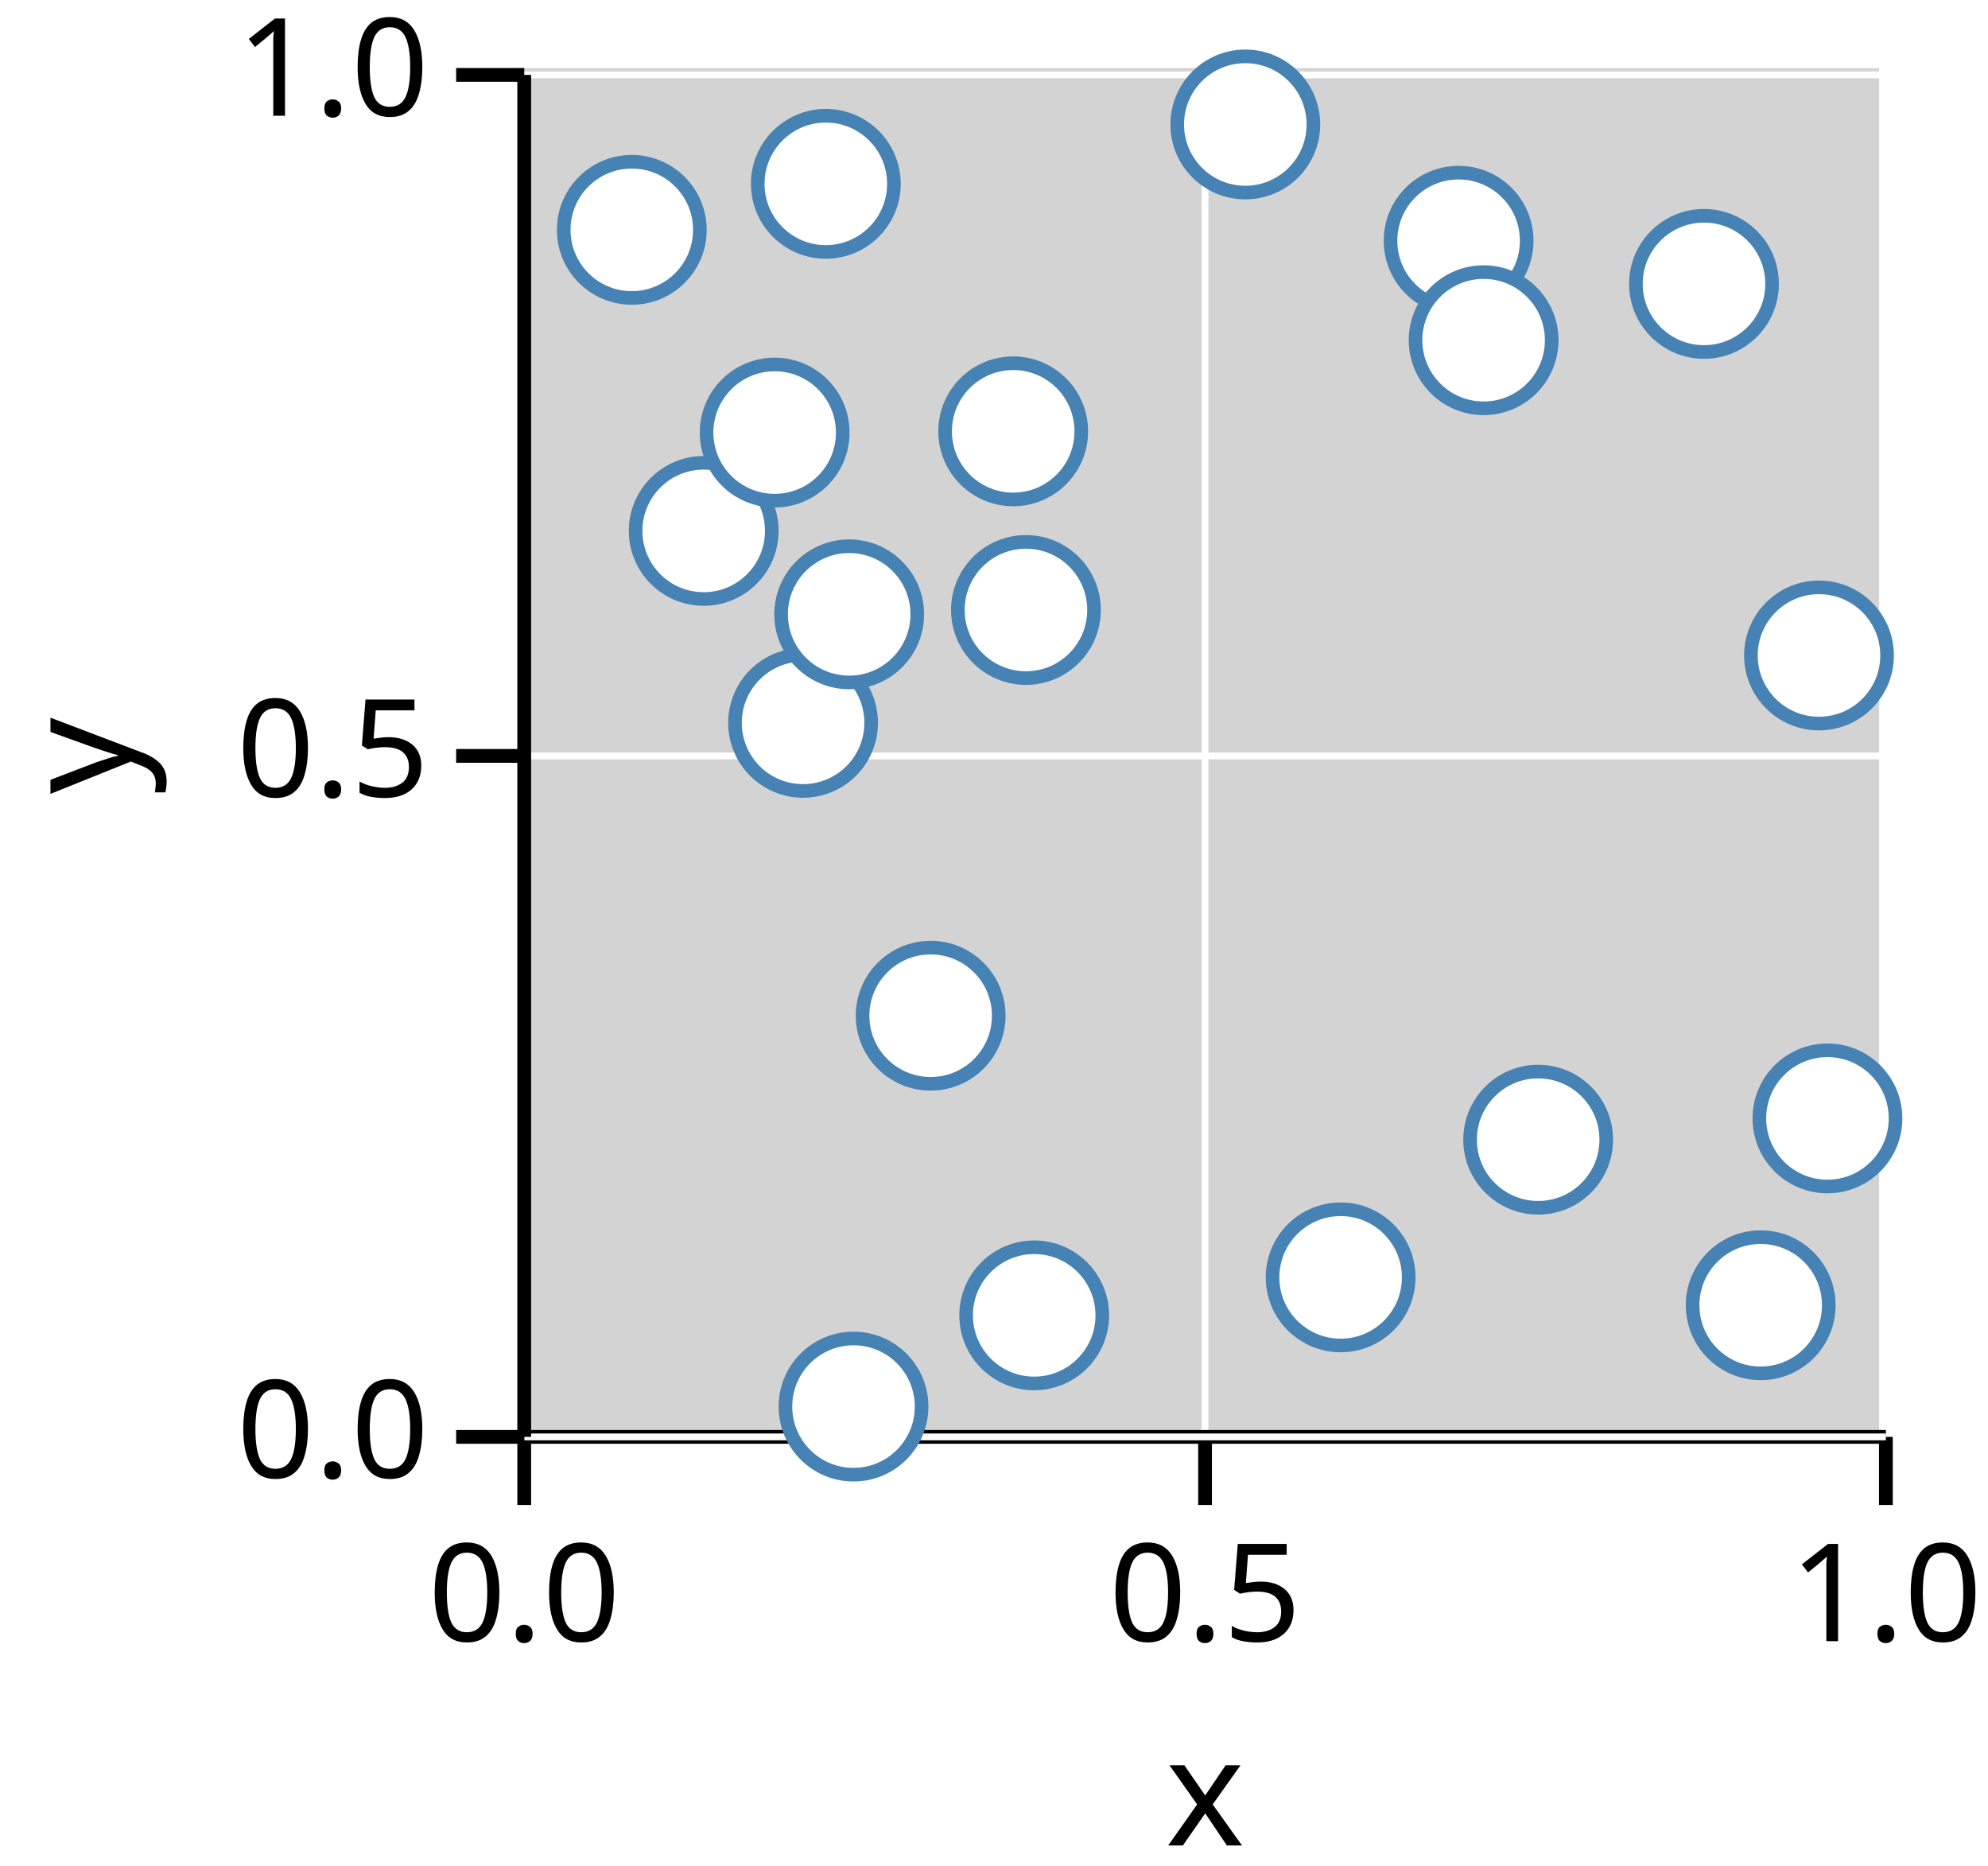
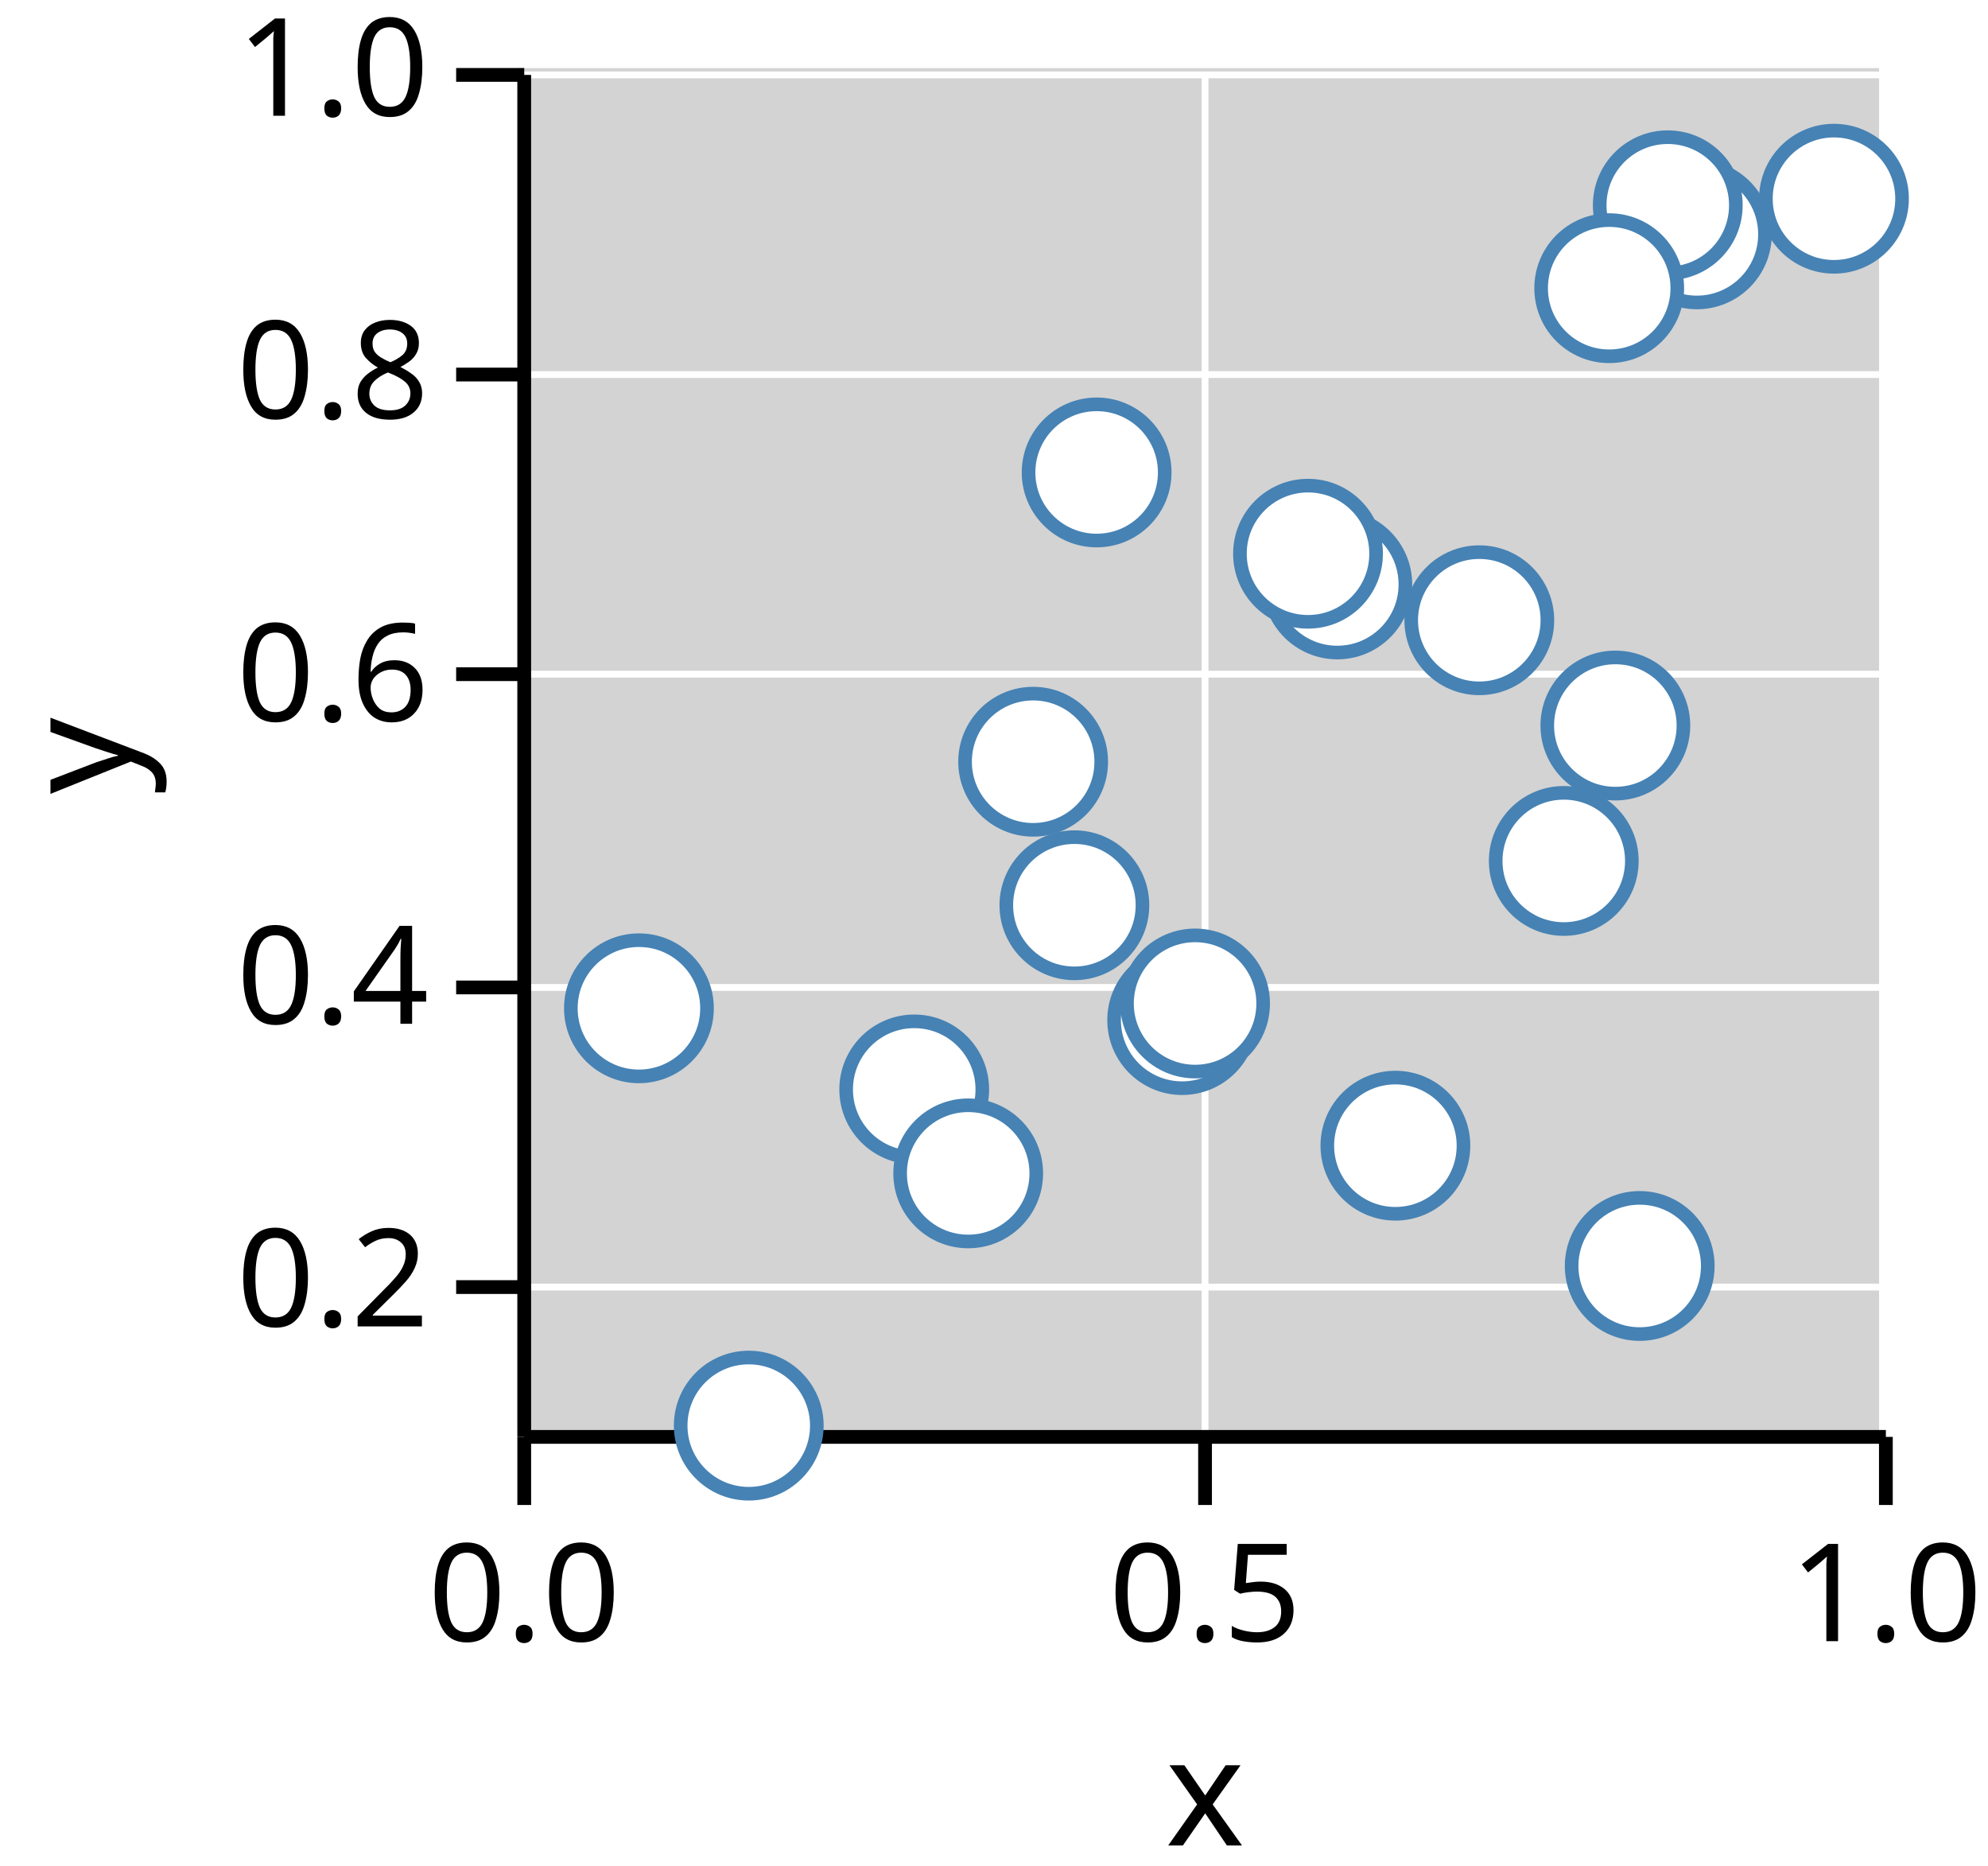
<svg xmlns="http://www.w3.org/2000/svg" version="1.1" class="marks" width="146" height="137" viewBox="0 0 146 137">
  <rect width="146" height="137" fill="white" />
  <g fill="none" stroke-miterlimit="10" transform="translate(38,5)">
    <g class="mark-group role-frame root" role="graphics-object" aria-roledescription="group mark container">
      <g transform="translate(0,0)">
        <path class="background" aria-hidden="true" d="M0,0h100v100h-100Z" fill="lightgray" />
        <g>
          <g class="mark-group role-axis" role="graphics-symbol" aria-roledescription="axis" aria-label="X-axis titled 'x' for a linear scale with values from 0.0 to 1.0">
            <g transform="translate(0.5,100.5)">
              <path class="background" aria-hidden="true" d="M0,0h0v0h0Z" pointer-events="none" />
              <g>
                <g class="mark-rule role-axis-grid" pointer-events="none">
                  <line transform="translate(0,0)" x2="0" y2="-100" stroke="white" stroke-width="0.5" stroke-dasharray="0" opacity="1" />
                  <line transform="translate(50,0)" x2="0" y2="-100" stroke="white" stroke-width="0.5" stroke-dasharray="0" opacity="1" />
                  <line transform="translate(100,0)" x2="0" y2="-100" stroke="white" stroke-width="0.5" stroke-dasharray="0" opacity="1" />
                </g>
                <g class="mark-rule role-axis-tick" pointer-events="none">
                  <line transform="translate(0,0)" x2="0" y2="5" stroke="black" stroke-width="1.01" opacity="1" />
                  <line transform="translate(50,0)" x2="0" y2="5" stroke="black" stroke-width="1.01" opacity="1" />
                  <line transform="translate(100,0)" x2="0" y2="5" stroke="black" stroke-width="1.01" opacity="1" />
                </g>
                <g class="mark-text role-axis-label" pointer-events="none">
                  <text text-anchor="middle" transform="translate(0,15)" font-family="sans-serif" font-size="10px" font-style="normal" font-weight="400" fill="black" opacity="1">0.0</text>
                  <text text-anchor="middle" transform="translate(50,15)" font-family="sans-serif" font-size="10px" font-style="normal" font-weight="400" fill="black" opacity="1">0.5</text>
                  <text text-anchor="middle" transform="translate(100,15)" font-family="sans-serif" font-size="10px" font-style="normal" font-weight="400" fill="black" opacity="1">1.0</text>
                </g>
                <g class="mark-rule role-axis-domain" pointer-events="none">
                  <line transform="translate(0,0)" x2="100" y2="0" stroke="black" stroke-width="1.01" opacity="1" />
                </g>
                <g class="mark-text role-axis-title" pointer-events="none">
                  <text text-anchor="middle" transform="translate(50,30)" font-family="sans-serif" font-size="11px" font-style="normal" font-weight="400" fill="black" opacity="1">x</text>
                </g>
              </g>
              <path class="foreground" aria-hidden="true" d="" pointer-events="none" display="none" />
            </g>
          </g>
-           <g class="mark-group role-axis" role="graphics-symbol" aria-roledescription="axis" aria-label="Y-axis titled 'y' for a linear scale with values from 0.0 to 1.0">
+           <g class="mark-group role-axis" role="graphics-symbol" aria-roledescription="axis" aria-label="Y-axis titled 'y' for a linear scale with values from 0.1 to 1.0">
            <g transform="translate(0.5,0.5)">
              <path class="background" aria-hidden="true" d="M0,0h0v0h0Z" pointer-events="none" />
              <g>
                <g class="mark-rule role-axis-grid" pointer-events="none">
-                   <line transform="translate(0,100)" x2="100" y2="0" stroke="white" stroke-width="0.5" stroke-dasharray="0" opacity="1" />
-                   <line transform="translate(0,50)" x2="100" y2="0" stroke="white" stroke-width="0.5" stroke-dasharray="0" opacity="1" />
+                   <line transform="translate(0,89)" x2="100" y2="0" stroke="white" stroke-width="0.5" stroke-dasharray="0" opacity="1" />
+                   <line transform="translate(0,67)" x2="100" y2="0" stroke="white" stroke-width="0.5" stroke-dasharray="0" opacity="1" />
+                   <line transform="translate(0,44)" x2="100" y2="0" stroke="white" stroke-width="0.5" stroke-dasharray="0" opacity="1" />
+                   <line transform="translate(0,22)" x2="100" y2="0" stroke="white" stroke-width="0.5" stroke-dasharray="0" opacity="1" />
                  <line transform="translate(0,0)" x2="100" y2="0" stroke="white" stroke-width="0.5" stroke-dasharray="0" opacity="1" />
                </g>
                <g class="mark-rule role-axis-tick" pointer-events="none">
-                   <line transform="translate(0,100)" x2="-5" y2="0" stroke="black" stroke-width="1.01" opacity="1" />
-                   <line transform="translate(0,50)" x2="-5" y2="0" stroke="black" stroke-width="1.01" opacity="1" />
+                   <line transform="translate(0,89)" x2="-5" y2="0" stroke="black" stroke-width="1.01" opacity="1" />
+                   <line transform="translate(0,67)" x2="-5" y2="0" stroke="black" stroke-width="1.01" opacity="1" />
+                   <line transform="translate(0,44)" x2="-5" y2="0" stroke="black" stroke-width="1.01" opacity="1" />
+                   <line transform="translate(0,22)" x2="-5" y2="0" stroke="black" stroke-width="1.01" opacity="1" />
                  <line transform="translate(0,0)" x2="-5" y2="0" stroke="black" stroke-width="1.01" opacity="1" />
                </g>
                <g class="mark-text role-axis-label" pointer-events="none">
-                   <text text-anchor="end" transform="translate(-7,103)" font-family="sans-serif" font-size="10px" font-style="normal" font-weight="400" fill="black" opacity="1">0.0</text>
-                   <text text-anchor="end" transform="translate(-7,53)" font-family="sans-serif" font-size="10px" font-style="normal" font-weight="400" fill="black" opacity="1">0.5</text>
+                   <text text-anchor="end" transform="translate(-7,91.88889)" font-family="sans-serif" font-size="10px" font-style="normal" font-weight="400" fill="black" opacity="1">0.2</text>
+                   <text text-anchor="end" transform="translate(-7,69.66667)" font-family="sans-serif" font-size="10px" font-style="normal" font-weight="400" fill="black" opacity="1">0.4</text>
+                   <text text-anchor="end" transform="translate(-7,47.44444)" font-family="sans-serif" font-size="10px" font-style="normal" font-weight="400" fill="black" opacity="1">0.6</text>
+                   <text text-anchor="end" transform="translate(-7,25.22222)" font-family="sans-serif" font-size="10px" font-style="normal" font-weight="400" fill="black" opacity="1">0.8</text>
                  <text text-anchor="end" transform="translate(-7,3)" font-family="sans-serif" font-size="10px" font-style="normal" font-weight="400" fill="black" opacity="1">1.0</text>
                </g>
                <g class="mark-rule role-axis-domain" pointer-events="none">
                  <line transform="translate(0,100)" x2="0" y2="-100" stroke="black" stroke-width="1.01" opacity="1" />
                </g>
                <g class="mark-text role-axis-title" pointer-events="none">
                  <text text-anchor="middle" transform="translate(-26.90332,50) rotate(-90) translate(0,-2)" font-family="sans-serif" font-size="11px" font-style="normal" font-weight="400" fill="black" opacity="1">y</text>
                </g>
              </g>
              <path class="foreground" aria-hidden="true" d="" pointer-events="none" display="none" />
            </g>
          </g>
          <g class="mark-group role-scope" role="graphics-object" aria-roledescription="group mark container">
            <g transform="translate(0,0)">
              <path class="background" aria-hidden="true" d="M0,0h0v0h0Z" />
              <g>
                <g class="mark-symbol role-mark points" role="graphics-symbol" aria-roledescription="symbol mark container">
-                   <path transform="translate(53.45638,4.138105)" d="M5,0A5,5,0,1,1,-5,0A5,5,0,1,1,5,0" fill="white" stroke="steelblue" stroke-width="1" opacity="1" />
-                   <path transform="translate(37.34583,39.78651)" d="M5,0A5,5,0,1,1,-5,0A5,5,0,1,1,5,0" fill="white" stroke="steelblue" stroke-width="1" opacity="1" />
-                   <path transform="translate(30.34746,69.57646)" d="M5,0A5,5,0,1,1,-5,0A5,5,0,1,1,5,0" fill="white" stroke="steelblue" stroke-width="1" opacity="1" />
-                   <path transform="translate(95.58861,43.12573)" d="M5,0A5,5,0,1,1,-5,0A5,5,0,1,1,5,0" fill="white" stroke="steelblue" stroke-width="1" opacity="1" />
-                   <path transform="translate(69.12081,12.6764)" d="M5,0A5,5,0,1,1,-5,0A5,5,0,1,1,5,0" fill="white" stroke="steelblue" stroke-width="1" opacity="1" />
-                   <path transform="translate(91.30534,90.83491)" d="M5,0A5,5,0,1,1,-5,0A5,5,0,1,1,5,0" fill="white" stroke="steelblue" stroke-width="1" opacity="1" />
-                   <path transform="translate(37.95246,91.57616)" d="M5,0A5,5,0,1,1,-5,0A5,5,0,1,1,5,0" fill="white" stroke="steelblue" stroke-width="1" opacity="1" />
-                   <path transform="translate(60.45638,88.78846)" d="M5,0A5,5,0,1,1,-5,0A5,5,0,1,1,5,0" fill="white" stroke="steelblue" stroke-width="1" opacity="1" />
-                   <path transform="translate(96.20881,77.11577)" d="M5,0A5,5,0,1,1,-5,0A5,5,0,1,1,5,0" fill="white" stroke="steelblue" stroke-width="1" opacity="1" />
-                   <path transform="translate(22.64843,8.498274)" d="M5,0A5,5,0,1,1,-5,0A5,5,0,1,1,5,0" fill="white" stroke="steelblue" stroke-width="1" opacity="1" />
-                   <path transform="translate(13.6799,33.98014)" d="M5,0A5,5,0,1,1,-5,0A5,5,0,1,1,5,0" fill="white" stroke="steelblue" stroke-width="1" opacity="1" />
-                   <path transform="translate(70.95722,19.97828)" d="M5,0A5,5,0,1,1,-5,0A5,5,0,1,1,5,0" fill="white" stroke="steelblue" stroke-width="1" opacity="1" />
-                   <path transform="translate(74.96347,78.67823)" d="M5,0A5,5,0,1,1,-5,0A5,5,0,1,1,5,0" fill="white" stroke="steelblue" stroke-width="1" opacity="1" />
-                   <path transform="translate(87.14189,15.84348)" d="M5,0A5,5,0,1,1,-5,0A5,5,0,1,1,5,0" fill="white" stroke="steelblue" stroke-width="1" opacity="1" />
-                   <path transform="translate(20.97822,48.07313)" d="M5,0A5,5,0,1,1,-5,0A5,5,0,1,1,5,0" fill="white" stroke="steelblue" stroke-width="1" opacity="1" />
-                   <path transform="translate(24.68273,98.27435)" d="M5,0A5,5,0,1,1,-5,0A5,5,0,1,1,5,0" fill="white" stroke="steelblue" stroke-width="1" opacity="1" />
-                   <path transform="translate(18.89176,26.76006)" d="M5,0A5,5,0,1,1,-5,0A5,5,0,1,1,5,0" fill="white" stroke="steelblue" stroke-width="1" opacity="1" />
-                   <path transform="translate(24.36429,40.10601)" d="M5,0A5,5,0,1,1,-5,0A5,5,0,1,1,5,0" fill="white" stroke="steelblue" stroke-width="1" opacity="1" />
-                   <path transform="translate(36.40958,26.66923)" d="M5,0A5,5,0,1,1,-5,0A5,5,0,1,1,5,0" fill="white" stroke="steelblue" stroke-width="1" opacity="1" />
-                   <path transform="translate(8.399164,11.87679)" d="M5,0A5,5,0,1,1,-5,0A5,5,0,1,1,5,0" fill="white" stroke="steelblue" stroke-width="1" opacity="1" />
+                   <path transform="translate(76.84453,58.21235)" d="M5,0A5,5,0,1,1,-5,0A5,5,0,1,1,5,0" fill="white" stroke="steelblue" stroke-width="1" opacity="1" />
+                   <path transform="translate(60.21233,37.91094)" d="M5,0A5,5,0,1,1,-5,0A5,5,0,1,1,5,0" fill="white" stroke="steelblue" stroke-width="1" opacity="1" />
+                   <path transform="translate(70.6404,40.5396)" d="M5,0A5,5,0,1,1,-5,0A5,5,0,1,1,5,0" fill="white" stroke="steelblue" stroke-width="1" opacity="1" />
+                   <path transform="translate(86.62008,12.20689)" d="M5,0A5,5,0,1,1,-5,0A5,5,0,1,1,5,0" fill="white" stroke="steelblue" stroke-width="1" opacity="1" />
+                   <path transform="translate(40.90376,61.46544)" d="M5,0A5,5,0,1,1,-5,0A5,5,0,1,1,5,0" fill="white" stroke="steelblue" stroke-width="1" opacity="1" />
+                   <path transform="translate(48.81981,69.89744)" d="M5,0A5,5,0,1,1,-5,0A5,5,0,1,1,5,0" fill="white" stroke="steelblue" stroke-width="1" opacity="1" />
+                   <path transform="translate(84.48273,10.07237)" d="M5,0A5,5,0,1,1,-5,0A5,5,0,1,1,5,0" fill="white" stroke="steelblue" stroke-width="1" opacity="1" />
+                   <path transform="translate(49.76774,68.67776)" d="M5,0A5,5,0,1,1,-5,0A5,5,0,1,1,5,0" fill="white" stroke="steelblue" stroke-width="1" opacity="1" />
+                   <path transform="translate(37.87455,50.92781)" d="M5,0A5,5,0,1,1,-5,0A5,5,0,1,1,5,0" fill="white" stroke="steelblue" stroke-width="1" opacity="1" />
+                   <path transform="translate(42.53774,29.68776)" d="M5,0A5,5,0,1,1,-5,0A5,5,0,1,1,5,0" fill="white" stroke="steelblue" stroke-width="1" opacity="1" />
+                   <path transform="translate(58.06143,35.65591)" d="M5,0A5,5,0,1,1,-5,0A5,5,0,1,1,5,0" fill="white" stroke="steelblue" stroke-width="1" opacity="1" />
+                   <path transform="translate(82.42071,87.95033)" d="M5,0A5,5,0,1,1,-5,0A5,5,0,1,1,5,0" fill="white" stroke="steelblue" stroke-width="1" opacity="1" />
+                   <path transform="translate(16.9893,99.67334)" d="M5,0A5,5,0,1,1,-5,0A5,5,0,1,1,5,0" fill="white" stroke="steelblue" stroke-width="1" opacity="1" />
+                   <path transform="translate(80.18181,16.15915)" d="M5,0A5,5,0,1,1,-5,0A5,5,0,1,1,5,0" fill="white" stroke="steelblue" stroke-width="1" opacity="1" />
+                   <path transform="translate(8.923203,69.03091)" d="M5,0A5,5,0,1,1,-5,0A5,5,0,1,1,5,0" fill="white" stroke="steelblue" stroke-width="1" opacity="1" />
+                   <path transform="translate(29.14164,74.98935)" d="M5,0A5,5,0,1,1,-5,0A5,5,0,1,1,5,0" fill="white" stroke="steelblue" stroke-width="1" opacity="1" />
+                   <path transform="translate(80.63216,48.27053)" d="M5,0A5,5,0,1,1,-5,0A5,5,0,1,1,5,0" fill="white" stroke="steelblue" stroke-width="1" opacity="1" />
+                   <path transform="translate(96.68828,9.590422)" d="M5,0A5,5,0,1,1,-5,0A5,5,0,1,1,5,0" fill="white" stroke="steelblue" stroke-width="1" opacity="1" />
+                   <path transform="translate(64.47866,79.11866)" d="M5,0A5,5,0,1,1,-5,0A5,5,0,1,1,5,0" fill="white" stroke="steelblue" stroke-width="1" opacity="1" />
+                   <path transform="translate(33.1047,81.15173)" d="M5,0A5,5,0,1,1,-5,0A5,5,0,1,1,5,0" fill="white" stroke="steelblue" stroke-width="1" opacity="1" />
                </g>
              </g>
              <path class="foreground" aria-hidden="true" d="" display="none" />
            </g>
          </g>
        </g>
        <path class="foreground" aria-hidden="true" d="" display="none" />
      </g>
    </g>
  </g>
</svg>
